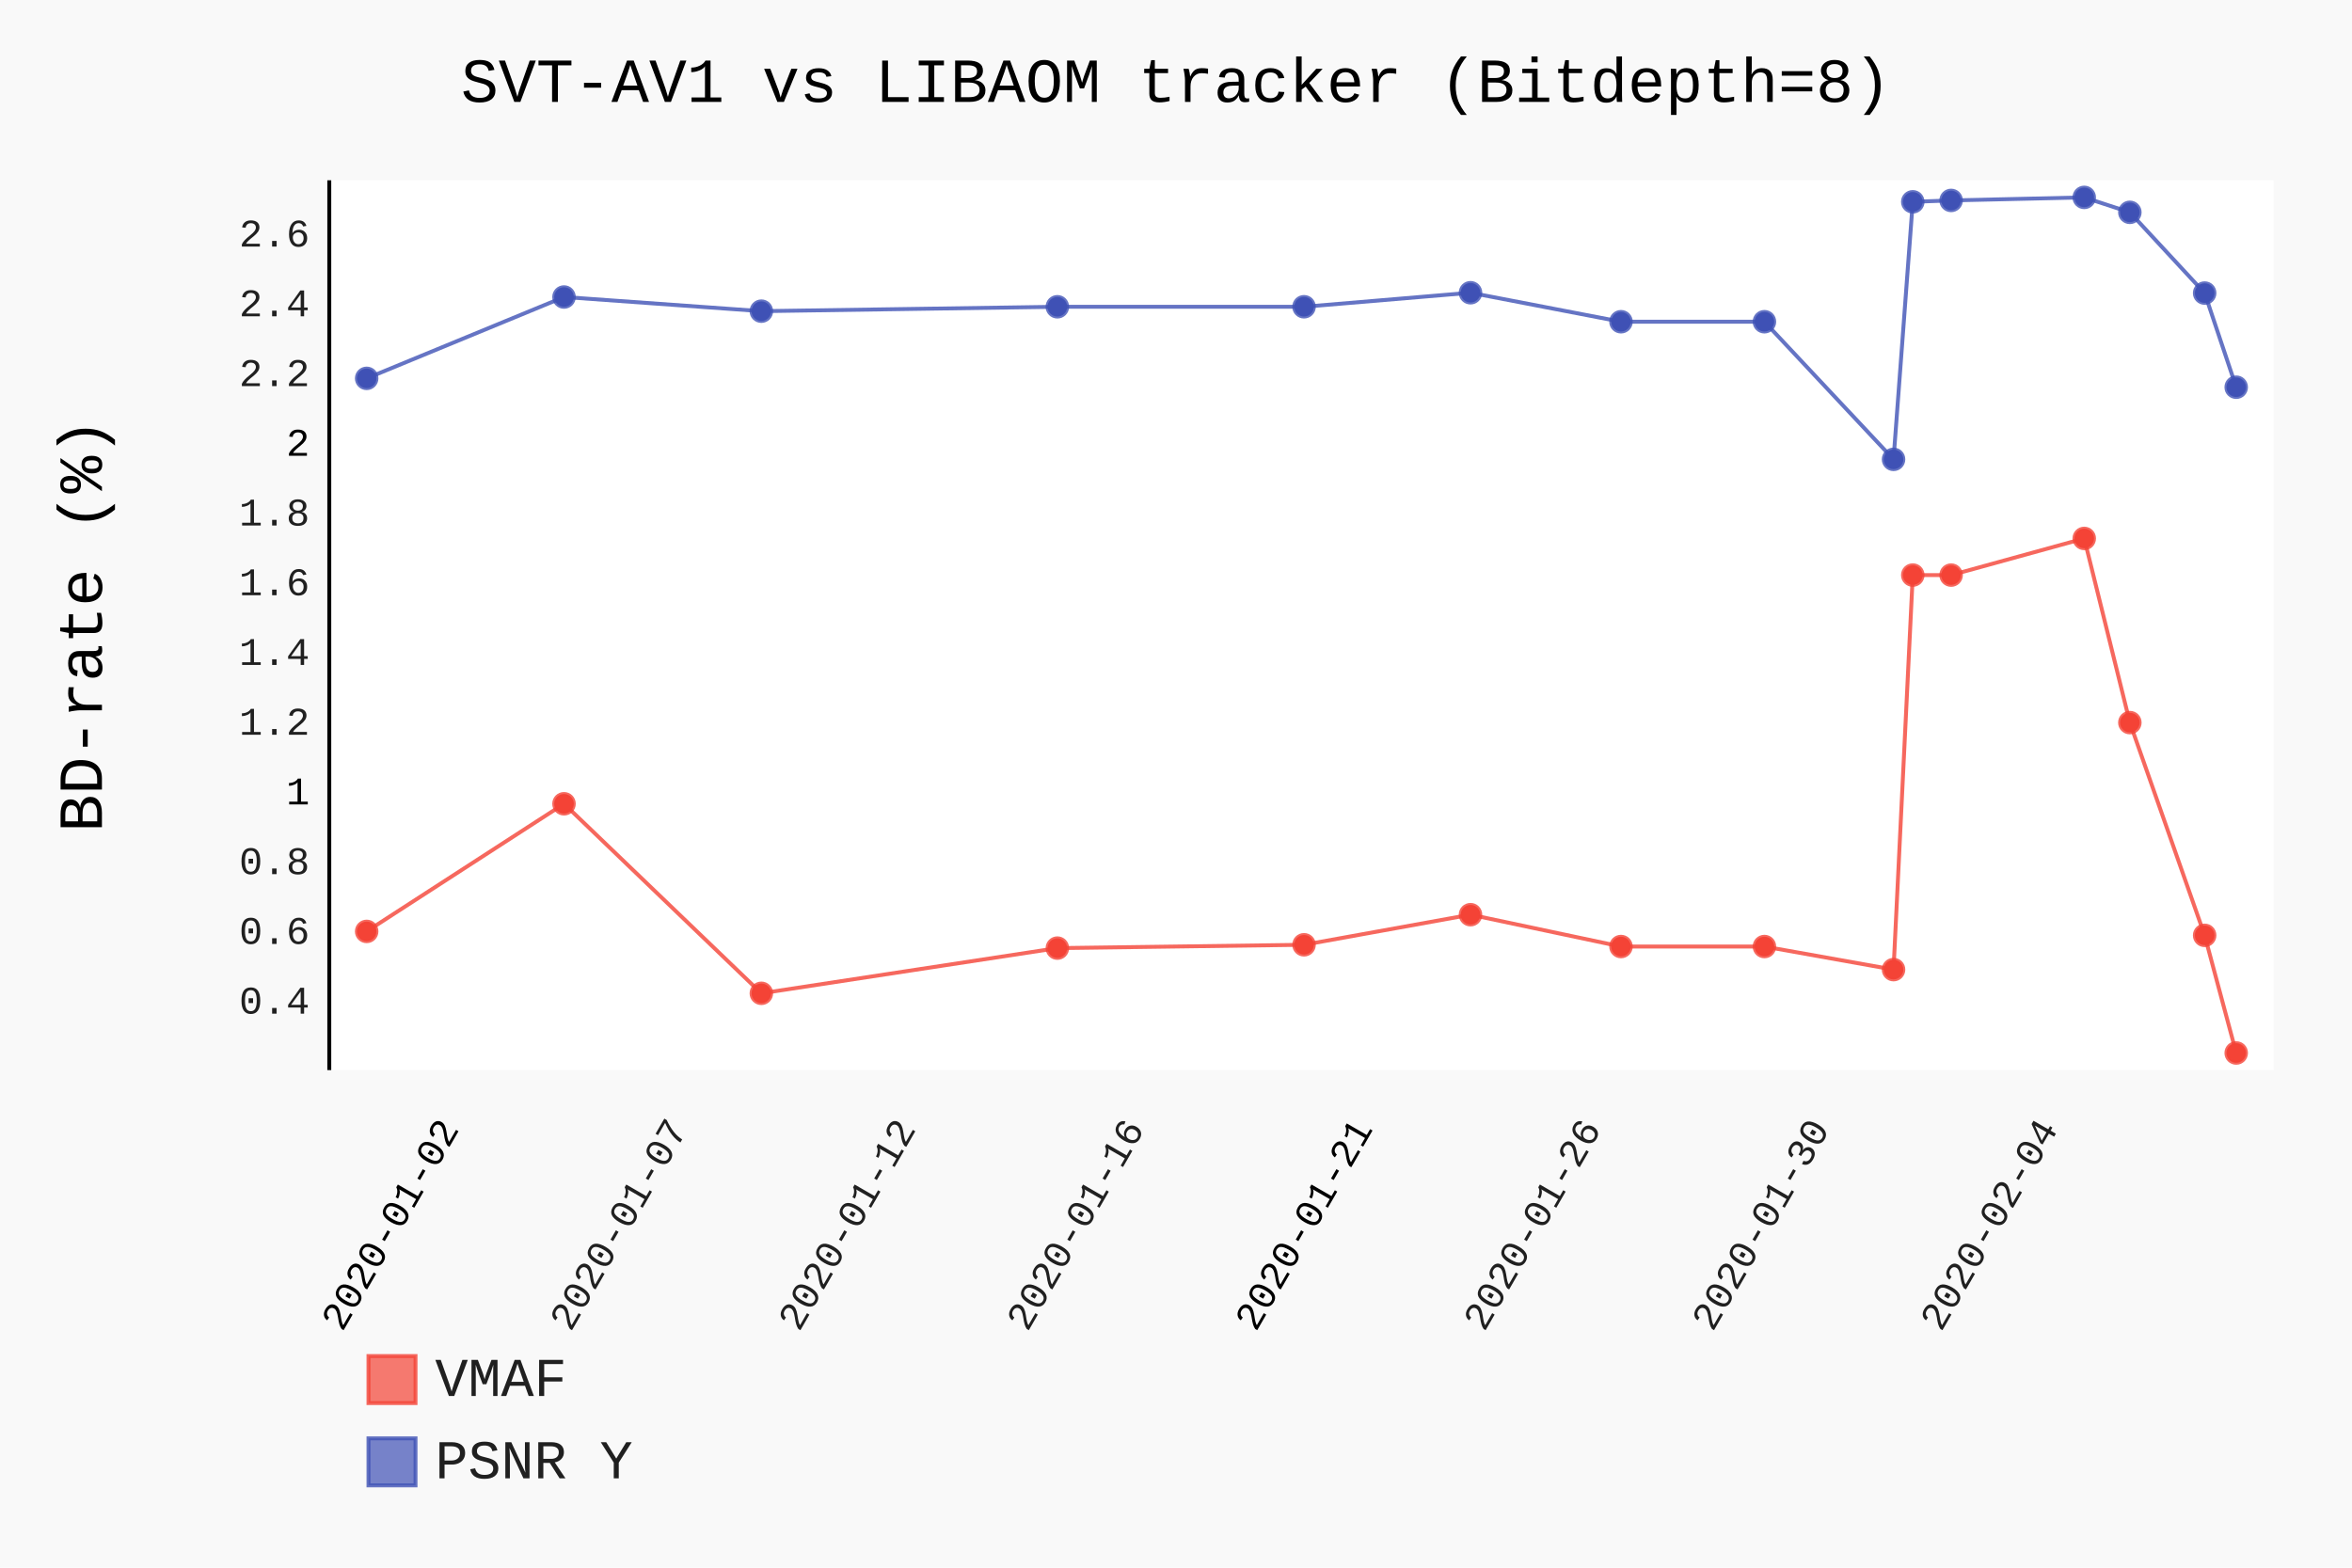
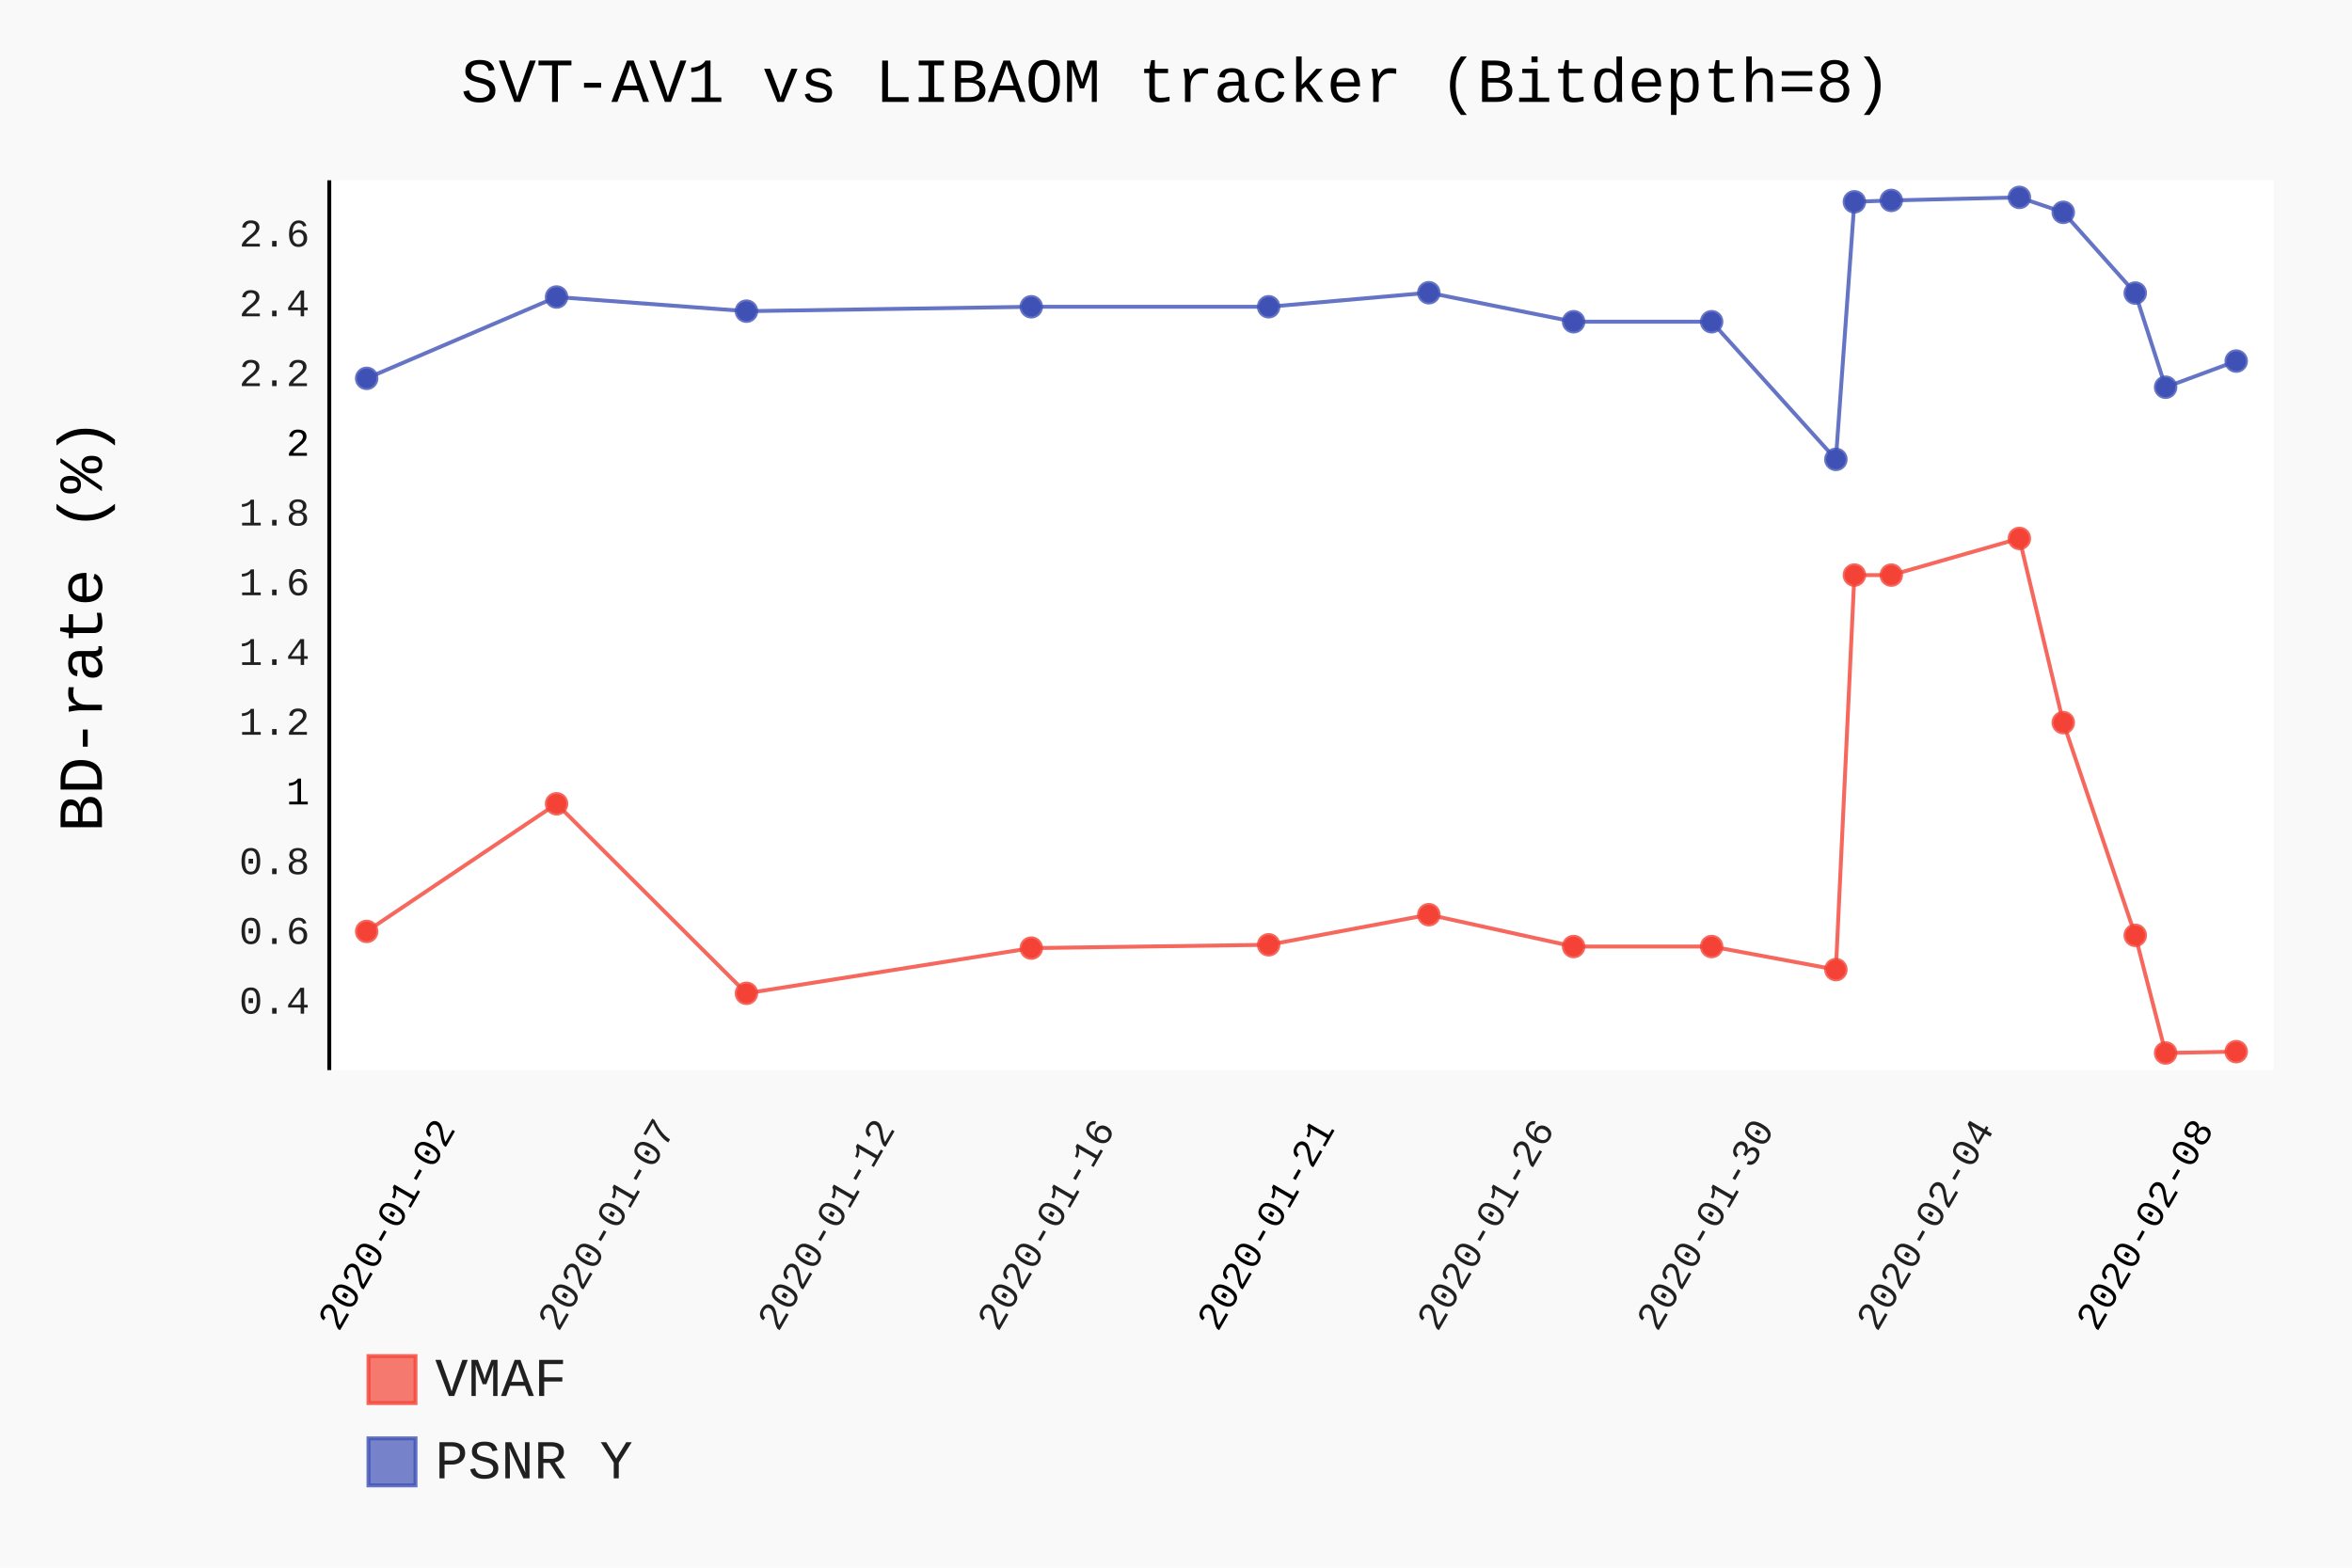
- <svg xmlns="http://www.w3.org/2000/svg" class="pygal-chart" id="chart-ab2149de-ee16-4e7a-ba06-f136afca86a8" viewBox="0 0 600 400">
+ <svg xmlns="http://www.w3.org/2000/svg" class="pygal-chart" id="chart-3eafbcb7-c261-43fc-b388-77b3d6767308" viewBox="0 0 600 400">
  <defs>
-     <style type="text/css">#chart-ab2149de-ee16-4e7a-ba06-f136afca86a8{-webkit-user-select:none;-webkit-font-smoothing:antialiased;font-family:Consolas,"Liberation Mono",Menlo,Courier,monospace}#chart-ab2149de-ee16-4e7a-ba06-f136afca86a8 .title{font-family:Consolas,"Liberation Mono",Menlo,Courier,monospace;font-size:16px}#chart-ab2149de-ee16-4e7a-ba06-f136afca86a8 .legends .legend text{font-family:Consolas,"Liberation Mono",Menlo,Courier,monospace;font-size:14px}#chart-ab2149de-ee16-4e7a-ba06-f136afca86a8 .axis text{font-family:Consolas,"Liberation Mono",Menlo,Courier,monospace;font-size:10px}#chart-ab2149de-ee16-4e7a-ba06-f136afca86a8 .axis text.major{font-family:Consolas,"Liberation Mono",Menlo,Courier,monospace;font-size:10px}#chart-ab2149de-ee16-4e7a-ba06-f136afca86a8 .text-overlay text.value{font-family:Consolas,"Liberation Mono",Menlo,Courier,monospace;font-size:16px}#chart-ab2149de-ee16-4e7a-ba06-f136afca86a8 .text-overlay text.label{font-family:Consolas,"Liberation Mono",Menlo,Courier,monospace;font-size:10px}#chart-ab2149de-ee16-4e7a-ba06-f136afca86a8 .tooltip{font-family:Consolas,"Liberation Mono",Menlo,Courier,monospace;font-size:14px}#chart-ab2149de-ee16-4e7a-ba06-f136afca86a8 text.no_data{font-family:Consolas,"Liberation Mono",Menlo,Courier,monospace;font-size:64px}
- #chart-ab2149de-ee16-4e7a-ba06-f136afca86a8{background-color:rgba(249,249,249,1)}#chart-ab2149de-ee16-4e7a-ba06-f136afca86a8 path,#chart-ab2149de-ee16-4e7a-ba06-f136afca86a8 line,#chart-ab2149de-ee16-4e7a-ba06-f136afca86a8 rect,#chart-ab2149de-ee16-4e7a-ba06-f136afca86a8 circle{-webkit-transition:150ms;-moz-transition:150ms;transition:150ms}#chart-ab2149de-ee16-4e7a-ba06-f136afca86a8 .graph &gt; .background{fill:rgba(249,249,249,1)}#chart-ab2149de-ee16-4e7a-ba06-f136afca86a8 .plot &gt; .background{fill:rgba(255,255,255,1)}#chart-ab2149de-ee16-4e7a-ba06-f136afca86a8 .graph{fill:rgba(0,0,0,.87)}#chart-ab2149de-ee16-4e7a-ba06-f136afca86a8 text.no_data{fill:rgba(0,0,0,1)}#chart-ab2149de-ee16-4e7a-ba06-f136afca86a8 .title{fill:rgba(0,0,0,1)}#chart-ab2149de-ee16-4e7a-ba06-f136afca86a8 .legends .legend text{fill:rgba(0,0,0,.87)}#chart-ab2149de-ee16-4e7a-ba06-f136afca86a8 .legends .legend:hover text{fill:rgba(0,0,0,1)}#chart-ab2149de-ee16-4e7a-ba06-f136afca86a8 .axis .line{stroke:rgba(0,0,0,1)}#chart-ab2149de-ee16-4e7a-ba06-f136afca86a8 .axis .guide.line{stroke:rgba(0,0,0,.54)}#chart-ab2149de-ee16-4e7a-ba06-f136afca86a8 .axis .major.line{stroke:rgba(0,0,0,.87)}#chart-ab2149de-ee16-4e7a-ba06-f136afca86a8 .axis text.major{fill:rgba(0,0,0,1)}#chart-ab2149de-ee16-4e7a-ba06-f136afca86a8 .axis.y .guides:hover .guide.line,#chart-ab2149de-ee16-4e7a-ba06-f136afca86a8 .line-graph .axis.x .guides:hover .guide.line,#chart-ab2149de-ee16-4e7a-ba06-f136afca86a8 .stackedline-graph .axis.x .guides:hover .guide.line,#chart-ab2149de-ee16-4e7a-ba06-f136afca86a8 .xy-graph .axis.x .guides:hover .guide.line{stroke:rgba(0,0,0,1)}#chart-ab2149de-ee16-4e7a-ba06-f136afca86a8 .axis .guides:hover text{fill:rgba(0,0,0,1)}#chart-ab2149de-ee16-4e7a-ba06-f136afca86a8 .reactive{fill-opacity:.7;stroke-opacity:.8}#chart-ab2149de-ee16-4e7a-ba06-f136afca86a8 .ci{stroke:rgba(0,0,0,.87)}#chart-ab2149de-ee16-4e7a-ba06-f136afca86a8 .reactive.active,#chart-ab2149de-ee16-4e7a-ba06-f136afca86a8 .active .reactive{fill-opacity:.8;stroke-opacity:.9;stroke-width:4}#chart-ab2149de-ee16-4e7a-ba06-f136afca86a8 .ci .reactive.active{stroke-width:1.5}#chart-ab2149de-ee16-4e7a-ba06-f136afca86a8 .series text{fill:rgba(0,0,0,1)}#chart-ab2149de-ee16-4e7a-ba06-f136afca86a8 .tooltip rect{fill:rgba(255,255,255,1);stroke:rgba(0,0,0,1);-webkit-transition:opacity 150ms;-moz-transition:opacity 150ms;transition:opacity 150ms}#chart-ab2149de-ee16-4e7a-ba06-f136afca86a8 .tooltip .label{fill:rgba(0,0,0,.87)}#chart-ab2149de-ee16-4e7a-ba06-f136afca86a8 .tooltip .label{fill:rgba(0,0,0,.87)}#chart-ab2149de-ee16-4e7a-ba06-f136afca86a8 .tooltip .legend{font-size:.8em;fill:rgba(0,0,0,.54)}#chart-ab2149de-ee16-4e7a-ba06-f136afca86a8 .tooltip .x_label{font-size:.6em;fill:rgba(0,0,0,1)}#chart-ab2149de-ee16-4e7a-ba06-f136afca86a8 .tooltip .xlink{font-size:.5em;text-decoration:underline}#chart-ab2149de-ee16-4e7a-ba06-f136afca86a8 .tooltip .value{font-size:1.5em}#chart-ab2149de-ee16-4e7a-ba06-f136afca86a8 .bound{font-size:.5em}#chart-ab2149de-ee16-4e7a-ba06-f136afca86a8 .max-value{font-size:.75em;fill:rgba(0,0,0,.54)}#chart-ab2149de-ee16-4e7a-ba06-f136afca86a8 .map-element{fill:rgba(255,255,255,1);stroke:rgba(0,0,0,.54) !important}#chart-ab2149de-ee16-4e7a-ba06-f136afca86a8 .map-element .reactive{fill-opacity:inherit;stroke-opacity:inherit}#chart-ab2149de-ee16-4e7a-ba06-f136afca86a8 .color-0,#chart-ab2149de-ee16-4e7a-ba06-f136afca86a8 .color-0 a:visited{stroke:#F44336;fill:#F44336}#chart-ab2149de-ee16-4e7a-ba06-f136afca86a8 .color-1,#chart-ab2149de-ee16-4e7a-ba06-f136afca86a8 .color-1 a:visited{stroke:#3F51B5;fill:#3F51B5}#chart-ab2149de-ee16-4e7a-ba06-f136afca86a8 .text-overlay .color-0 text{fill:black}#chart-ab2149de-ee16-4e7a-ba06-f136afca86a8 .text-overlay .color-1 text{fill:black}
- #chart-ab2149de-ee16-4e7a-ba06-f136afca86a8 text.no_data{text-anchor:middle}#chart-ab2149de-ee16-4e7a-ba06-f136afca86a8 .guide.line{fill:none}#chart-ab2149de-ee16-4e7a-ba06-f136afca86a8 .centered{text-anchor:middle}#chart-ab2149de-ee16-4e7a-ba06-f136afca86a8 .title{text-anchor:middle}#chart-ab2149de-ee16-4e7a-ba06-f136afca86a8 .legends .legend text{fill-opacity:1}#chart-ab2149de-ee16-4e7a-ba06-f136afca86a8 .axis.x text{text-anchor:middle}#chart-ab2149de-ee16-4e7a-ba06-f136afca86a8 .axis.x:not(.web) text[transform]{text-anchor:start}#chart-ab2149de-ee16-4e7a-ba06-f136afca86a8 .axis.x:not(.web) text[transform].backwards{text-anchor:end}#chart-ab2149de-ee16-4e7a-ba06-f136afca86a8 .axis.y text{text-anchor:end}#chart-ab2149de-ee16-4e7a-ba06-f136afca86a8 .axis.y text[transform].backwards{text-anchor:start}#chart-ab2149de-ee16-4e7a-ba06-f136afca86a8 .axis.y2 text{text-anchor:start}#chart-ab2149de-ee16-4e7a-ba06-f136afca86a8 .axis.y2 text[transform].backwards{text-anchor:end}#chart-ab2149de-ee16-4e7a-ba06-f136afca86a8 .axis .guide.line{stroke-dasharray:4,4}#chart-ab2149de-ee16-4e7a-ba06-f136afca86a8 .axis .major.guide.line{stroke-dasharray:6,6}#chart-ab2149de-ee16-4e7a-ba06-f136afca86a8 .horizontal .axis.y .guide.line,#chart-ab2149de-ee16-4e7a-ba06-f136afca86a8 .horizontal .axis.y2 .guide.line,#chart-ab2149de-ee16-4e7a-ba06-f136afca86a8 .vertical .axis.x .guide.line{opacity:0}#chart-ab2149de-ee16-4e7a-ba06-f136afca86a8 .horizontal .axis.always_show .guide.line,#chart-ab2149de-ee16-4e7a-ba06-f136afca86a8 .vertical .axis.always_show .guide.line{opacity:1 !important}#chart-ab2149de-ee16-4e7a-ba06-f136afca86a8 .axis.y .guides:hover .guide.line,#chart-ab2149de-ee16-4e7a-ba06-f136afca86a8 .axis.y2 .guides:hover .guide.line,#chart-ab2149de-ee16-4e7a-ba06-f136afca86a8 .axis.x .guides:hover .guide.line{opacity:1}#chart-ab2149de-ee16-4e7a-ba06-f136afca86a8 .axis .guides:hover text{opacity:1}#chart-ab2149de-ee16-4e7a-ba06-f136afca86a8 .nofill{fill:none}#chart-ab2149de-ee16-4e7a-ba06-f136afca86a8 .subtle-fill{fill-opacity:.2}#chart-ab2149de-ee16-4e7a-ba06-f136afca86a8 .dot{stroke-width:1px;fill-opacity:1}#chart-ab2149de-ee16-4e7a-ba06-f136afca86a8 .dot.active{stroke-width:5px}#chart-ab2149de-ee16-4e7a-ba06-f136afca86a8 .dot.negative{fill:transparent}#chart-ab2149de-ee16-4e7a-ba06-f136afca86a8 text,#chart-ab2149de-ee16-4e7a-ba06-f136afca86a8 tspan{stroke:none !important}#chart-ab2149de-ee16-4e7a-ba06-f136afca86a8 .series text.active{opacity:1}#chart-ab2149de-ee16-4e7a-ba06-f136afca86a8 .tooltip rect{fill-opacity:.95;stroke-width:.5}#chart-ab2149de-ee16-4e7a-ba06-f136afca86a8 .tooltip text{fill-opacity:1}#chart-ab2149de-ee16-4e7a-ba06-f136afca86a8 .showable{visibility:hidden}#chart-ab2149de-ee16-4e7a-ba06-f136afca86a8 .showable.shown{visibility:visible}#chart-ab2149de-ee16-4e7a-ba06-f136afca86a8 .gauge-background{fill:rgba(229,229,229,1);stroke:none}#chart-ab2149de-ee16-4e7a-ba06-f136afca86a8 .bg-lines{stroke:rgba(249,249,249,1);stroke-width:2px}</style>
+     <style type="text/css">#chart-3eafbcb7-c261-43fc-b388-77b3d6767308{-webkit-user-select:none;-webkit-font-smoothing:antialiased;font-family:Consolas,"Liberation Mono",Menlo,Courier,monospace}#chart-3eafbcb7-c261-43fc-b388-77b3d6767308 .title{font-family:Consolas,"Liberation Mono",Menlo,Courier,monospace;font-size:16px}#chart-3eafbcb7-c261-43fc-b388-77b3d6767308 .legends .legend text{font-family:Consolas,"Liberation Mono",Menlo,Courier,monospace;font-size:14px}#chart-3eafbcb7-c261-43fc-b388-77b3d6767308 .axis text{font-family:Consolas,"Liberation Mono",Menlo,Courier,monospace;font-size:10px}#chart-3eafbcb7-c261-43fc-b388-77b3d6767308 .axis text.major{font-family:Consolas,"Liberation Mono",Menlo,Courier,monospace;font-size:10px}#chart-3eafbcb7-c261-43fc-b388-77b3d6767308 .text-overlay text.value{font-family:Consolas,"Liberation Mono",Menlo,Courier,monospace;font-size:16px}#chart-3eafbcb7-c261-43fc-b388-77b3d6767308 .text-overlay text.label{font-family:Consolas,"Liberation Mono",Menlo,Courier,monospace;font-size:10px}#chart-3eafbcb7-c261-43fc-b388-77b3d6767308 .tooltip{font-family:Consolas,"Liberation Mono",Menlo,Courier,monospace;font-size:14px}#chart-3eafbcb7-c261-43fc-b388-77b3d6767308 text.no_data{font-family:Consolas,"Liberation Mono",Menlo,Courier,monospace;font-size:64px}
+ #chart-3eafbcb7-c261-43fc-b388-77b3d6767308{background-color:rgba(249,249,249,1)}#chart-3eafbcb7-c261-43fc-b388-77b3d6767308 path,#chart-3eafbcb7-c261-43fc-b388-77b3d6767308 line,#chart-3eafbcb7-c261-43fc-b388-77b3d6767308 rect,#chart-3eafbcb7-c261-43fc-b388-77b3d6767308 circle{-webkit-transition:150ms;-moz-transition:150ms;transition:150ms}#chart-3eafbcb7-c261-43fc-b388-77b3d6767308 .graph &gt; .background{fill:rgba(249,249,249,1)}#chart-3eafbcb7-c261-43fc-b388-77b3d6767308 .plot &gt; .background{fill:rgba(255,255,255,1)}#chart-3eafbcb7-c261-43fc-b388-77b3d6767308 .graph{fill:rgba(0,0,0,.87)}#chart-3eafbcb7-c261-43fc-b388-77b3d6767308 text.no_data{fill:rgba(0,0,0,1)}#chart-3eafbcb7-c261-43fc-b388-77b3d6767308 .title{fill:rgba(0,0,0,1)}#chart-3eafbcb7-c261-43fc-b388-77b3d6767308 .legends .legend text{fill:rgba(0,0,0,.87)}#chart-3eafbcb7-c261-43fc-b388-77b3d6767308 .legends .legend:hover text{fill:rgba(0,0,0,1)}#chart-3eafbcb7-c261-43fc-b388-77b3d6767308 .axis .line{stroke:rgba(0,0,0,1)}#chart-3eafbcb7-c261-43fc-b388-77b3d6767308 .axis .guide.line{stroke:rgba(0,0,0,.54)}#chart-3eafbcb7-c261-43fc-b388-77b3d6767308 .axis .major.line{stroke:rgba(0,0,0,.87)}#chart-3eafbcb7-c261-43fc-b388-77b3d6767308 .axis text.major{fill:rgba(0,0,0,1)}#chart-3eafbcb7-c261-43fc-b388-77b3d6767308 .axis.y .guides:hover .guide.line,#chart-3eafbcb7-c261-43fc-b388-77b3d6767308 .line-graph .axis.x .guides:hover .guide.line,#chart-3eafbcb7-c261-43fc-b388-77b3d6767308 .stackedline-graph .axis.x .guides:hover .guide.line,#chart-3eafbcb7-c261-43fc-b388-77b3d6767308 .xy-graph .axis.x .guides:hover .guide.line{stroke:rgba(0,0,0,1)}#chart-3eafbcb7-c261-43fc-b388-77b3d6767308 .axis .guides:hover text{fill:rgba(0,0,0,1)}#chart-3eafbcb7-c261-43fc-b388-77b3d6767308 .reactive{fill-opacity:.7;stroke-opacity:.8}#chart-3eafbcb7-c261-43fc-b388-77b3d6767308 .ci{stroke:rgba(0,0,0,.87)}#chart-3eafbcb7-c261-43fc-b388-77b3d6767308 .reactive.active,#chart-3eafbcb7-c261-43fc-b388-77b3d6767308 .active .reactive{fill-opacity:.8;stroke-opacity:.9;stroke-width:4}#chart-3eafbcb7-c261-43fc-b388-77b3d6767308 .ci .reactive.active{stroke-width:1.5}#chart-3eafbcb7-c261-43fc-b388-77b3d6767308 .series text{fill:rgba(0,0,0,1)}#chart-3eafbcb7-c261-43fc-b388-77b3d6767308 .tooltip rect{fill:rgba(255,255,255,1);stroke:rgba(0,0,0,1);-webkit-transition:opacity 150ms;-moz-transition:opacity 150ms;transition:opacity 150ms}#chart-3eafbcb7-c261-43fc-b388-77b3d6767308 .tooltip .label{fill:rgba(0,0,0,.87)}#chart-3eafbcb7-c261-43fc-b388-77b3d6767308 .tooltip .label{fill:rgba(0,0,0,.87)}#chart-3eafbcb7-c261-43fc-b388-77b3d6767308 .tooltip .legend{font-size:.8em;fill:rgba(0,0,0,.54)}#chart-3eafbcb7-c261-43fc-b388-77b3d6767308 .tooltip .x_label{font-size:.6em;fill:rgba(0,0,0,1)}#chart-3eafbcb7-c261-43fc-b388-77b3d6767308 .tooltip .xlink{font-size:.5em;text-decoration:underline}#chart-3eafbcb7-c261-43fc-b388-77b3d6767308 .tooltip .value{font-size:1.5em}#chart-3eafbcb7-c261-43fc-b388-77b3d6767308 .bound{font-size:.5em}#chart-3eafbcb7-c261-43fc-b388-77b3d6767308 .max-value{font-size:.75em;fill:rgba(0,0,0,.54)}#chart-3eafbcb7-c261-43fc-b388-77b3d6767308 .map-element{fill:rgba(255,255,255,1);stroke:rgba(0,0,0,.54) !important}#chart-3eafbcb7-c261-43fc-b388-77b3d6767308 .map-element .reactive{fill-opacity:inherit;stroke-opacity:inherit}#chart-3eafbcb7-c261-43fc-b388-77b3d6767308 .color-0,#chart-3eafbcb7-c261-43fc-b388-77b3d6767308 .color-0 a:visited{stroke:#F44336;fill:#F44336}#chart-3eafbcb7-c261-43fc-b388-77b3d6767308 .color-1,#chart-3eafbcb7-c261-43fc-b388-77b3d6767308 .color-1 a:visited{stroke:#3F51B5;fill:#3F51B5}#chart-3eafbcb7-c261-43fc-b388-77b3d6767308 .text-overlay .color-0 text{fill:black}#chart-3eafbcb7-c261-43fc-b388-77b3d6767308 .text-overlay .color-1 text{fill:black}
+ #chart-3eafbcb7-c261-43fc-b388-77b3d6767308 text.no_data{text-anchor:middle}#chart-3eafbcb7-c261-43fc-b388-77b3d6767308 .guide.line{fill:none}#chart-3eafbcb7-c261-43fc-b388-77b3d6767308 .centered{text-anchor:middle}#chart-3eafbcb7-c261-43fc-b388-77b3d6767308 .title{text-anchor:middle}#chart-3eafbcb7-c261-43fc-b388-77b3d6767308 .legends .legend text{fill-opacity:1}#chart-3eafbcb7-c261-43fc-b388-77b3d6767308 .axis.x text{text-anchor:middle}#chart-3eafbcb7-c261-43fc-b388-77b3d6767308 .axis.x:not(.web) text[transform]{text-anchor:start}#chart-3eafbcb7-c261-43fc-b388-77b3d6767308 .axis.x:not(.web) text[transform].backwards{text-anchor:end}#chart-3eafbcb7-c261-43fc-b388-77b3d6767308 .axis.y text{text-anchor:end}#chart-3eafbcb7-c261-43fc-b388-77b3d6767308 .axis.y text[transform].backwards{text-anchor:start}#chart-3eafbcb7-c261-43fc-b388-77b3d6767308 .axis.y2 text{text-anchor:start}#chart-3eafbcb7-c261-43fc-b388-77b3d6767308 .axis.y2 text[transform].backwards{text-anchor:end}#chart-3eafbcb7-c261-43fc-b388-77b3d6767308 .axis .guide.line{stroke-dasharray:4,4}#chart-3eafbcb7-c261-43fc-b388-77b3d6767308 .axis .major.guide.line{stroke-dasharray:6,6}#chart-3eafbcb7-c261-43fc-b388-77b3d6767308 .horizontal .axis.y .guide.line,#chart-3eafbcb7-c261-43fc-b388-77b3d6767308 .horizontal .axis.y2 .guide.line,#chart-3eafbcb7-c261-43fc-b388-77b3d6767308 .vertical .axis.x .guide.line{opacity:0}#chart-3eafbcb7-c261-43fc-b388-77b3d6767308 .horizontal .axis.always_show .guide.line,#chart-3eafbcb7-c261-43fc-b388-77b3d6767308 .vertical .axis.always_show .guide.line{opacity:1 !important}#chart-3eafbcb7-c261-43fc-b388-77b3d6767308 .axis.y .guides:hover .guide.line,#chart-3eafbcb7-c261-43fc-b388-77b3d6767308 .axis.y2 .guides:hover .guide.line,#chart-3eafbcb7-c261-43fc-b388-77b3d6767308 .axis.x .guides:hover .guide.line{opacity:1}#chart-3eafbcb7-c261-43fc-b388-77b3d6767308 .axis .guides:hover text{opacity:1}#chart-3eafbcb7-c261-43fc-b388-77b3d6767308 .nofill{fill:none}#chart-3eafbcb7-c261-43fc-b388-77b3d6767308 .subtle-fill{fill-opacity:.2}#chart-3eafbcb7-c261-43fc-b388-77b3d6767308 .dot{stroke-width:1px;fill-opacity:1}#chart-3eafbcb7-c261-43fc-b388-77b3d6767308 .dot.active{stroke-width:5px}#chart-3eafbcb7-c261-43fc-b388-77b3d6767308 .dot.negative{fill:transparent}#chart-3eafbcb7-c261-43fc-b388-77b3d6767308 text,#chart-3eafbcb7-c261-43fc-b388-77b3d6767308 tspan{stroke:none !important}#chart-3eafbcb7-c261-43fc-b388-77b3d6767308 .series text.active{opacity:1}#chart-3eafbcb7-c261-43fc-b388-77b3d6767308 .tooltip rect{fill-opacity:.95;stroke-width:.5}#chart-3eafbcb7-c261-43fc-b388-77b3d6767308 .tooltip text{fill-opacity:1}#chart-3eafbcb7-c261-43fc-b388-77b3d6767308 .showable{visibility:hidden}#chart-3eafbcb7-c261-43fc-b388-77b3d6767308 .showable.shown{visibility:visible}#chart-3eafbcb7-c261-43fc-b388-77b3d6767308 .gauge-background{fill:rgba(229,229,229,1);stroke:none}#chart-3eafbcb7-c261-43fc-b388-77b3d6767308 .bg-lines{stroke:rgba(249,249,249,1);stroke-width:2px}</style>
  </defs>
  <g class="graph datetimeline-graph vertical">
    <rect class="background" height="400" width="600" x="0" y="0" />
    <g class="plot" transform="translate(84, 46)">
      <rect class="background" height="227.038" width="496.0" x="0" y="0" />
      <g class="axis y">
        <g class="guides">
          <text class="" x="-5" y="212.632">0.4</text>
        </g>
        <g class="guides">
          <text class="" x="-5" y="194.84">0.6</text>
        </g>
        <g class="guides">
          <text class="" x="-5" y="177.048">0.8</text>
        </g>
        <g class="guides">
          <text class="major" x="-5" y="159.256">1</text>
        </g>
        <g class="guides">
          <text class="" x="-5" y="141.464">1.2</text>
        </g>
        <g class="guides">
          <text class="" x="-5" y="123.672">1.4</text>
        </g>
        <g class="guides">
          <text class="" x="-5" y="105.88">1.6</text>
        </g>
        <g class="guides">
          <text class="" x="-5" y="88.087">1.8</text>
        </g>
        <g class="guides">
          <text class="major" x="-5" y="70.295">2</text>
        </g>
        <g class="guides">
          <text class="" x="-5" y="52.503">2.2</text>
        </g>
        <g class="guides">
          <text class="" x="-5" y="34.711">2.4</text>
        </g>
        <g class="guides">
          <text class="" x="-5" y="16.919">2.6</text>
        </g>
      </g>
      <g class="axis x">
        <path class="line" d="M0 0 v227.038" />
        <g class="guides">
-           <path class="major guide line" d="M33.311 0 v227.038" />
-           <text class="major backwards" transform="rotate(300 33.31096 242.0385)" x="33.311" y="242.038">2020-01-02</text>
-         </g>
-         <g class="guides">
-           <path class="guide line" d="M91.577 0 v227.038" />
-           <text class="backwards" transform="rotate(300 91.57689 242.0385)" x="91.577" y="242.038">2020-01-07</text>
-         </g>
-         <g class="guides">
-           <path class="guide line" d="M149.843 0 v227.038" />
-           <text class="backwards" transform="rotate(300 149.8428 242.0385)" x="149.843" y="242.038">2020-01-12</text>
-         </g>
-         <g class="guides">
-           <path class="guide line" d="M208.109 0 v227.038" />
-           <text class="backwards" transform="rotate(300 208.1087 242.0385)" x="208.109" y="242.038">2020-01-16</text>
-         </g>
-         <g class="guides">
-           <path class="major guide line" d="M266.375 0 v227.038" />
-           <text class="major backwards" transform="rotate(300 266.3747 242.0385)" x="266.375" y="242.038">2020-01-21</text>
-         </g>
-         <g class="guides">
-           <path class="guide line" d="M324.641 0 v227.038" />
-           <text class="backwards" transform="rotate(300 324.6406 242.0385)" x="324.641" y="242.038">2020-01-26</text>
-         </g>
-         <g class="guides">
-           <path class="guide line" d="M382.907 0 v227.038" />
-           <text class="backwards" transform="rotate(300 382.9065 242.0385)" x="382.907" y="242.038">2020-01-30</text>
-         </g>
-         <g class="guides">
-           <path class="guide line" d="M441.172 0 v227.038" />
-           <text class="backwards" transform="rotate(300 441.1725 242.0385)" x="441.172" y="242.038">2020-02-04</text>
+           <path class="major guide line" d="M32.413 0 v227.038" />
+           <text class="major backwards" transform="rotate(300 32.41322 242.0385)" x="32.413" y="242.038">2020-01-02</text>
+         </g>
+         <g class="guides">
+           <path class="guide line" d="M88.479 0 v227.038" />
+           <text class="backwards" transform="rotate(300 88.47879 242.0385)" x="88.479" y="242.038">2020-01-07</text>
+         </g>
+         <g class="guides">
+           <path class="guide line" d="M144.544 0 v227.038" />
+           <text class="backwards" transform="rotate(300 144.5444 242.0385)" x="144.544" y="242.038">2020-01-12</text>
+         </g>
+         <g class="guides">
+           <path class="guide line" d="M200.61 0 v227.038" />
+           <text class="backwards" transform="rotate(300 200.6099 242.0385)" x="200.61" y="242.038">2020-01-16</text>
+         </g>
+         <g class="guides">
+           <path class="major guide line" d="M256.676 0 v227.038" />
+           <text class="major backwards" transform="rotate(300 256.6755 242.0385)" x="256.676" y="242.038">2020-01-21</text>
+         </g>
+         <g class="guides">
+           <path class="guide line" d="M312.741 0 v227.038" />
+           <text class="backwards" transform="rotate(300 312.7411 242.0385)" x="312.741" y="242.038">2020-01-26</text>
+         </g>
+         <g class="guides">
+           <path class="guide line" d="M368.807 0 v227.038" />
+           <text class="backwards" transform="rotate(300 368.8067 242.0385)" x="368.807" y="242.038">2020-01-30</text>
+         </g>
+         <g class="guides">
+           <path class="guide line" d="M424.872 0 v227.038" />
+           <text class="backwards" transform="rotate(300 424.8722 242.0385)" x="424.872" y="242.038">2020-02-04</text>
+         </g>
+         <g class="guides">
+           <path class="major guide line" d="M480.938 0 v227.038" />
+           <text class="major backwards" transform="rotate(300 480.9378 242.0385)" x="480.938" y="242.038">2020-02-08</text>
        </g>
      </g>
      <g class="series serie-0 color-0">
-         <path class="line reactive nofill" d="M9.538 191.653 L59.88 159.087 110.222 207.447 185.735 195.913 248.662 195.065 291.128 187.385 329.516 195.512 366.11 195.512 399.047 201.399 403.953 100.732 413.734 100.74 447.694 91.384 459.33 138.372 478.411 192.658 486.462 222.672" />
+         <path class="line reactive nofill" d="M9.538 191.653 L57.979 159.087 106.42 207.447 179.081 195.913 239.632 195.065 280.494 187.385 317.433 195.512 352.644 195.512 384.338 201.399 389.058 100.732 398.47 100.74 431.148 91.384 442.344 138.372 460.705 192.658 468.451 222.672 486.462 222.329" />
      </g>
      <g class="series serie-1 color-1">
-         <path class="line reactive nofill" d="M9.538 50.538 L59.88 29.785 110.222 33.395 185.735 32.274 248.662 32.271 291.128 28.692 329.516 36.089 366.11 36.089 399.047 71.208 403.953 5.492 413.734 5.14 447.694 4.366 459.33 8.178 478.411 28.778 486.462 52.798" />
+         <path class="line reactive nofill" d="M9.538 50.538 L57.979 29.785 106.42 33.395 179.081 32.274 239.632 32.271 280.494 28.692 317.433 36.089 352.644 36.089 384.338 71.208 389.058 5.492 398.47 5.14 431.148 4.366 442.344 8.178 460.705 28.778 468.451 52.798 486.462 46.132" />
      </g>
    </g>
    <g class="titles">
      <text class="title plot_title" x="300.0" y="26">SVT-AV1 vs LIBAOM tracker (Bitdepth=8)</text>
      <text class="title" transform="rotate(-90 0 159.5192)" x="0" y="185.519">BD-rate (%)</text>
    </g>
    <g class="plot overlay" transform="translate(84, 46)">
      <g class="series serie-0 color-0">
        <g class="dots">
          <circle class="dot reactive tooltip-trigger" cx="9.538" cy="191.653" r="2.5" />
        </g>
        <g class="dots">
-           <circle class="dot reactive tooltip-trigger" cx="59.88" cy="159.087" r="2.5" />
-         </g>
-         <g class="dots">
-           <circle class="dot reactive tooltip-trigger" cx="110.222" cy="207.447" r="2.5" />
-         </g>
-         <g class="dots">
-           <circle class="dot reactive tooltip-trigger" cx="185.735" cy="195.913" r="2.5" />
-         </g>
-         <g class="dots">
-           <circle class="dot reactive tooltip-trigger" cx="248.662" cy="195.065" r="2.5" />
-         </g>
-         <g class="dots">
-           <circle class="dot reactive tooltip-trigger" cx="291.128" cy="187.385" r="2.5" />
-         </g>
-         <g class="dots">
-           <circle class="dot reactive tooltip-trigger" cx="329.516" cy="195.512" r="2.5" />
-         </g>
-         <g class="dots">
-           <circle class="dot reactive tooltip-trigger" cx="366.11" cy="195.512" r="2.5" />
-         </g>
-         <g class="dots">
-           <circle class="dot reactive tooltip-trigger" cx="399.047" cy="201.399" r="2.5" />
-         </g>
-         <g class="dots">
-           <circle class="dot reactive tooltip-trigger" cx="403.953" cy="100.732" r="2.5" />
-         </g>
-         <g class="dots">
-           <circle class="dot reactive tooltip-trigger" cx="413.734" cy="100.74" r="2.5" />
-         </g>
-         <g class="dots">
-           <circle class="dot reactive tooltip-trigger" cx="447.694" cy="91.384" r="2.5" />
-         </g>
-         <g class="dots">
-           <circle class="dot reactive tooltip-trigger" cx="459.33" cy="138.372" r="2.5" />
-         </g>
-         <g class="dots">
-           <circle class="dot reactive tooltip-trigger" cx="478.411" cy="192.658" r="2.5" />
-         </g>
-         <g class="dots">
-           <circle class="dot reactive tooltip-trigger" cx="486.462" cy="222.672" r="2.5" />
+           <circle class="dot reactive tooltip-trigger" cx="57.979" cy="159.087" r="2.5" />
+         </g>
+         <g class="dots">
+           <circle class="dot reactive tooltip-trigger" cx="106.42" cy="207.447" r="2.5" />
+         </g>
+         <g class="dots">
+           <circle class="dot reactive tooltip-trigger" cx="179.081" cy="195.913" r="2.5" />
+         </g>
+         <g class="dots">
+           <circle class="dot reactive tooltip-trigger" cx="239.632" cy="195.065" r="2.5" />
+         </g>
+         <g class="dots">
+           <circle class="dot reactive tooltip-trigger" cx="280.494" cy="187.385" r="2.5" />
+         </g>
+         <g class="dots">
+           <circle class="dot reactive tooltip-trigger" cx="317.433" cy="195.512" r="2.5" />
+         </g>
+         <g class="dots">
+           <circle class="dot reactive tooltip-trigger" cx="352.644" cy="195.512" r="2.5" />
+         </g>
+         <g class="dots">
+           <circle class="dot reactive tooltip-trigger" cx="384.338" cy="201.399" r="2.5" />
+         </g>
+         <g class="dots">
+           <circle class="dot reactive tooltip-trigger" cx="389.058" cy="100.732" r="2.5" />
+         </g>
+         <g class="dots">
+           <circle class="dot reactive tooltip-trigger" cx="398.47" cy="100.74" r="2.5" />
+         </g>
+         <g class="dots">
+           <circle class="dot reactive tooltip-trigger" cx="431.148" cy="91.384" r="2.5" />
+         </g>
+         <g class="dots">
+           <circle class="dot reactive tooltip-trigger" cx="442.344" cy="138.372" r="2.5" />
+         </g>
+         <g class="dots">
+           <circle class="dot reactive tooltip-trigger" cx="460.705" cy="192.658" r="2.5" />
+         </g>
+         <g class="dots">
+           <circle class="dot reactive tooltip-trigger" cx="468.451" cy="222.672" r="2.5" />
+         </g>
+         <g class="dots">
+           <circle class="dot reactive tooltip-trigger" cx="486.462" cy="222.329" r="2.5" />
        </g>
      </g>
      <g class="series serie-1 color-1">
        <g class="dots">
          <circle class="dot reactive tooltip-trigger" cx="9.538" cy="50.538" r="2.5" />
        </g>
        <g class="dots">
-           <circle class="dot reactive tooltip-trigger" cx="59.88" cy="29.785" r="2.5" />
-         </g>
-         <g class="dots">
-           <circle class="dot reactive tooltip-trigger" cx="110.222" cy="33.395" r="2.5" />
-         </g>
-         <g class="dots">
-           <circle class="dot reactive tooltip-trigger" cx="185.735" cy="32.274" r="2.5" />
-         </g>
-         <g class="dots">
-           <circle class="dot reactive tooltip-trigger" cx="248.662" cy="32.271" r="2.5" />
-         </g>
-         <g class="dots">
-           <circle class="dot reactive tooltip-trigger" cx="291.128" cy="28.692" r="2.5" />
-         </g>
-         <g class="dots">
-           <circle class="dot reactive tooltip-trigger" cx="329.516" cy="36.089" r="2.5" />
-         </g>
-         <g class="dots">
-           <circle class="dot reactive tooltip-trigger" cx="366.11" cy="36.089" r="2.5" />
-         </g>
-         <g class="dots">
-           <circle class="dot reactive tooltip-trigger" cx="399.047" cy="71.208" r="2.5" />
-         </g>
-         <g class="dots">
-           <circle class="dot reactive tooltip-trigger" cx="403.953" cy="5.492" r="2.5" />
-         </g>
-         <g class="dots">
-           <circle class="dot reactive tooltip-trigger" cx="413.734" cy="5.14" r="2.5" />
-         </g>
-         <g class="dots">
-           <circle class="dot reactive tooltip-trigger" cx="447.694" cy="4.366" r="2.5" />
-         </g>
-         <g class="dots">
-           <circle class="dot reactive tooltip-trigger" cx="459.33" cy="8.178" r="2.5" />
-         </g>
-         <g class="dots">
-           <circle class="dot reactive tooltip-trigger" cx="478.411" cy="28.778" r="2.5" />
-         </g>
-         <g class="dots">
-           <circle class="dot reactive tooltip-trigger" cx="486.462" cy="52.798" r="2.5" />
+           <circle class="dot reactive tooltip-trigger" cx="57.979" cy="29.785" r="2.5" />
+         </g>
+         <g class="dots">
+           <circle class="dot reactive tooltip-trigger" cx="106.42" cy="33.395" r="2.5" />
+         </g>
+         <g class="dots">
+           <circle class="dot reactive tooltip-trigger" cx="179.081" cy="32.274" r="2.5" />
+         </g>
+         <g class="dots">
+           <circle class="dot reactive tooltip-trigger" cx="239.632" cy="32.271" r="2.5" />
+         </g>
+         <g class="dots">
+           <circle class="dot reactive tooltip-trigger" cx="280.494" cy="28.692" r="2.5" />
+         </g>
+         <g class="dots">
+           <circle class="dot reactive tooltip-trigger" cx="317.433" cy="36.089" r="2.5" />
+         </g>
+         <g class="dots">
+           <circle class="dot reactive tooltip-trigger" cx="352.644" cy="36.089" r="2.5" />
+         </g>
+         <g class="dots">
+           <circle class="dot reactive tooltip-trigger" cx="384.338" cy="71.208" r="2.5" />
+         </g>
+         <g class="dots">
+           <circle class="dot reactive tooltip-trigger" cx="389.058" cy="5.492" r="2.5" />
+         </g>
+         <g class="dots">
+           <circle class="dot reactive tooltip-trigger" cx="398.47" cy="5.14" r="2.5" />
+         </g>
+         <g class="dots">
+           <circle class="dot reactive tooltip-trigger" cx="431.148" cy="4.366" r="2.5" />
+         </g>
+         <g class="dots">
+           <circle class="dot reactive tooltip-trigger" cx="442.344" cy="8.178" r="2.5" />
+         </g>
+         <g class="dots">
+           <circle class="dot reactive tooltip-trigger" cx="460.705" cy="28.778" r="2.5" />
+         </g>
+         <g class="dots">
+           <circle class="dot reactive tooltip-trigger" cx="468.451" cy="52.798" r="2.5" />
+         </g>
+         <g class="dots">
+           <circle class="dot reactive tooltip-trigger" cx="486.462" cy="46.132" r="2.5" />
        </g>
      </g>
    </g>
    <g class="plot text-overlay" transform="translate(84, 46)">
      <g class="series serie-0 color-0" />
      <g class="series serie-1 color-1" />
    </g>
    <g class="plot tooltip-overlay" transform="translate(84, 46)">
      <g class="tooltip" style="opacity: 0" transform="translate(0 0)">
        <rect class="tooltip-box" height="0" rx="0" ry="0" width="0" />
        <g class="text" />
      </g>
    </g>
    <g class="legends" transform="translate(94, 345)">
      <g class="legend reactive activate-serie" id="activate-serie-0">
        <rect class="color-0 reactive" height="12" width="12" x="0.0" y="1.0" />
        <text x="17.0" y="11.2">VMAF</text>
      </g>
      <g class="legend reactive activate-serie" id="activate-serie-1">
        <rect class="color-1 reactive" height="12" width="12" x="0.0" y="22.0" />
        <text x="17.0" y="32.2">PSNR Y</text>
      </g>
    </g>
  </g>
</svg>
